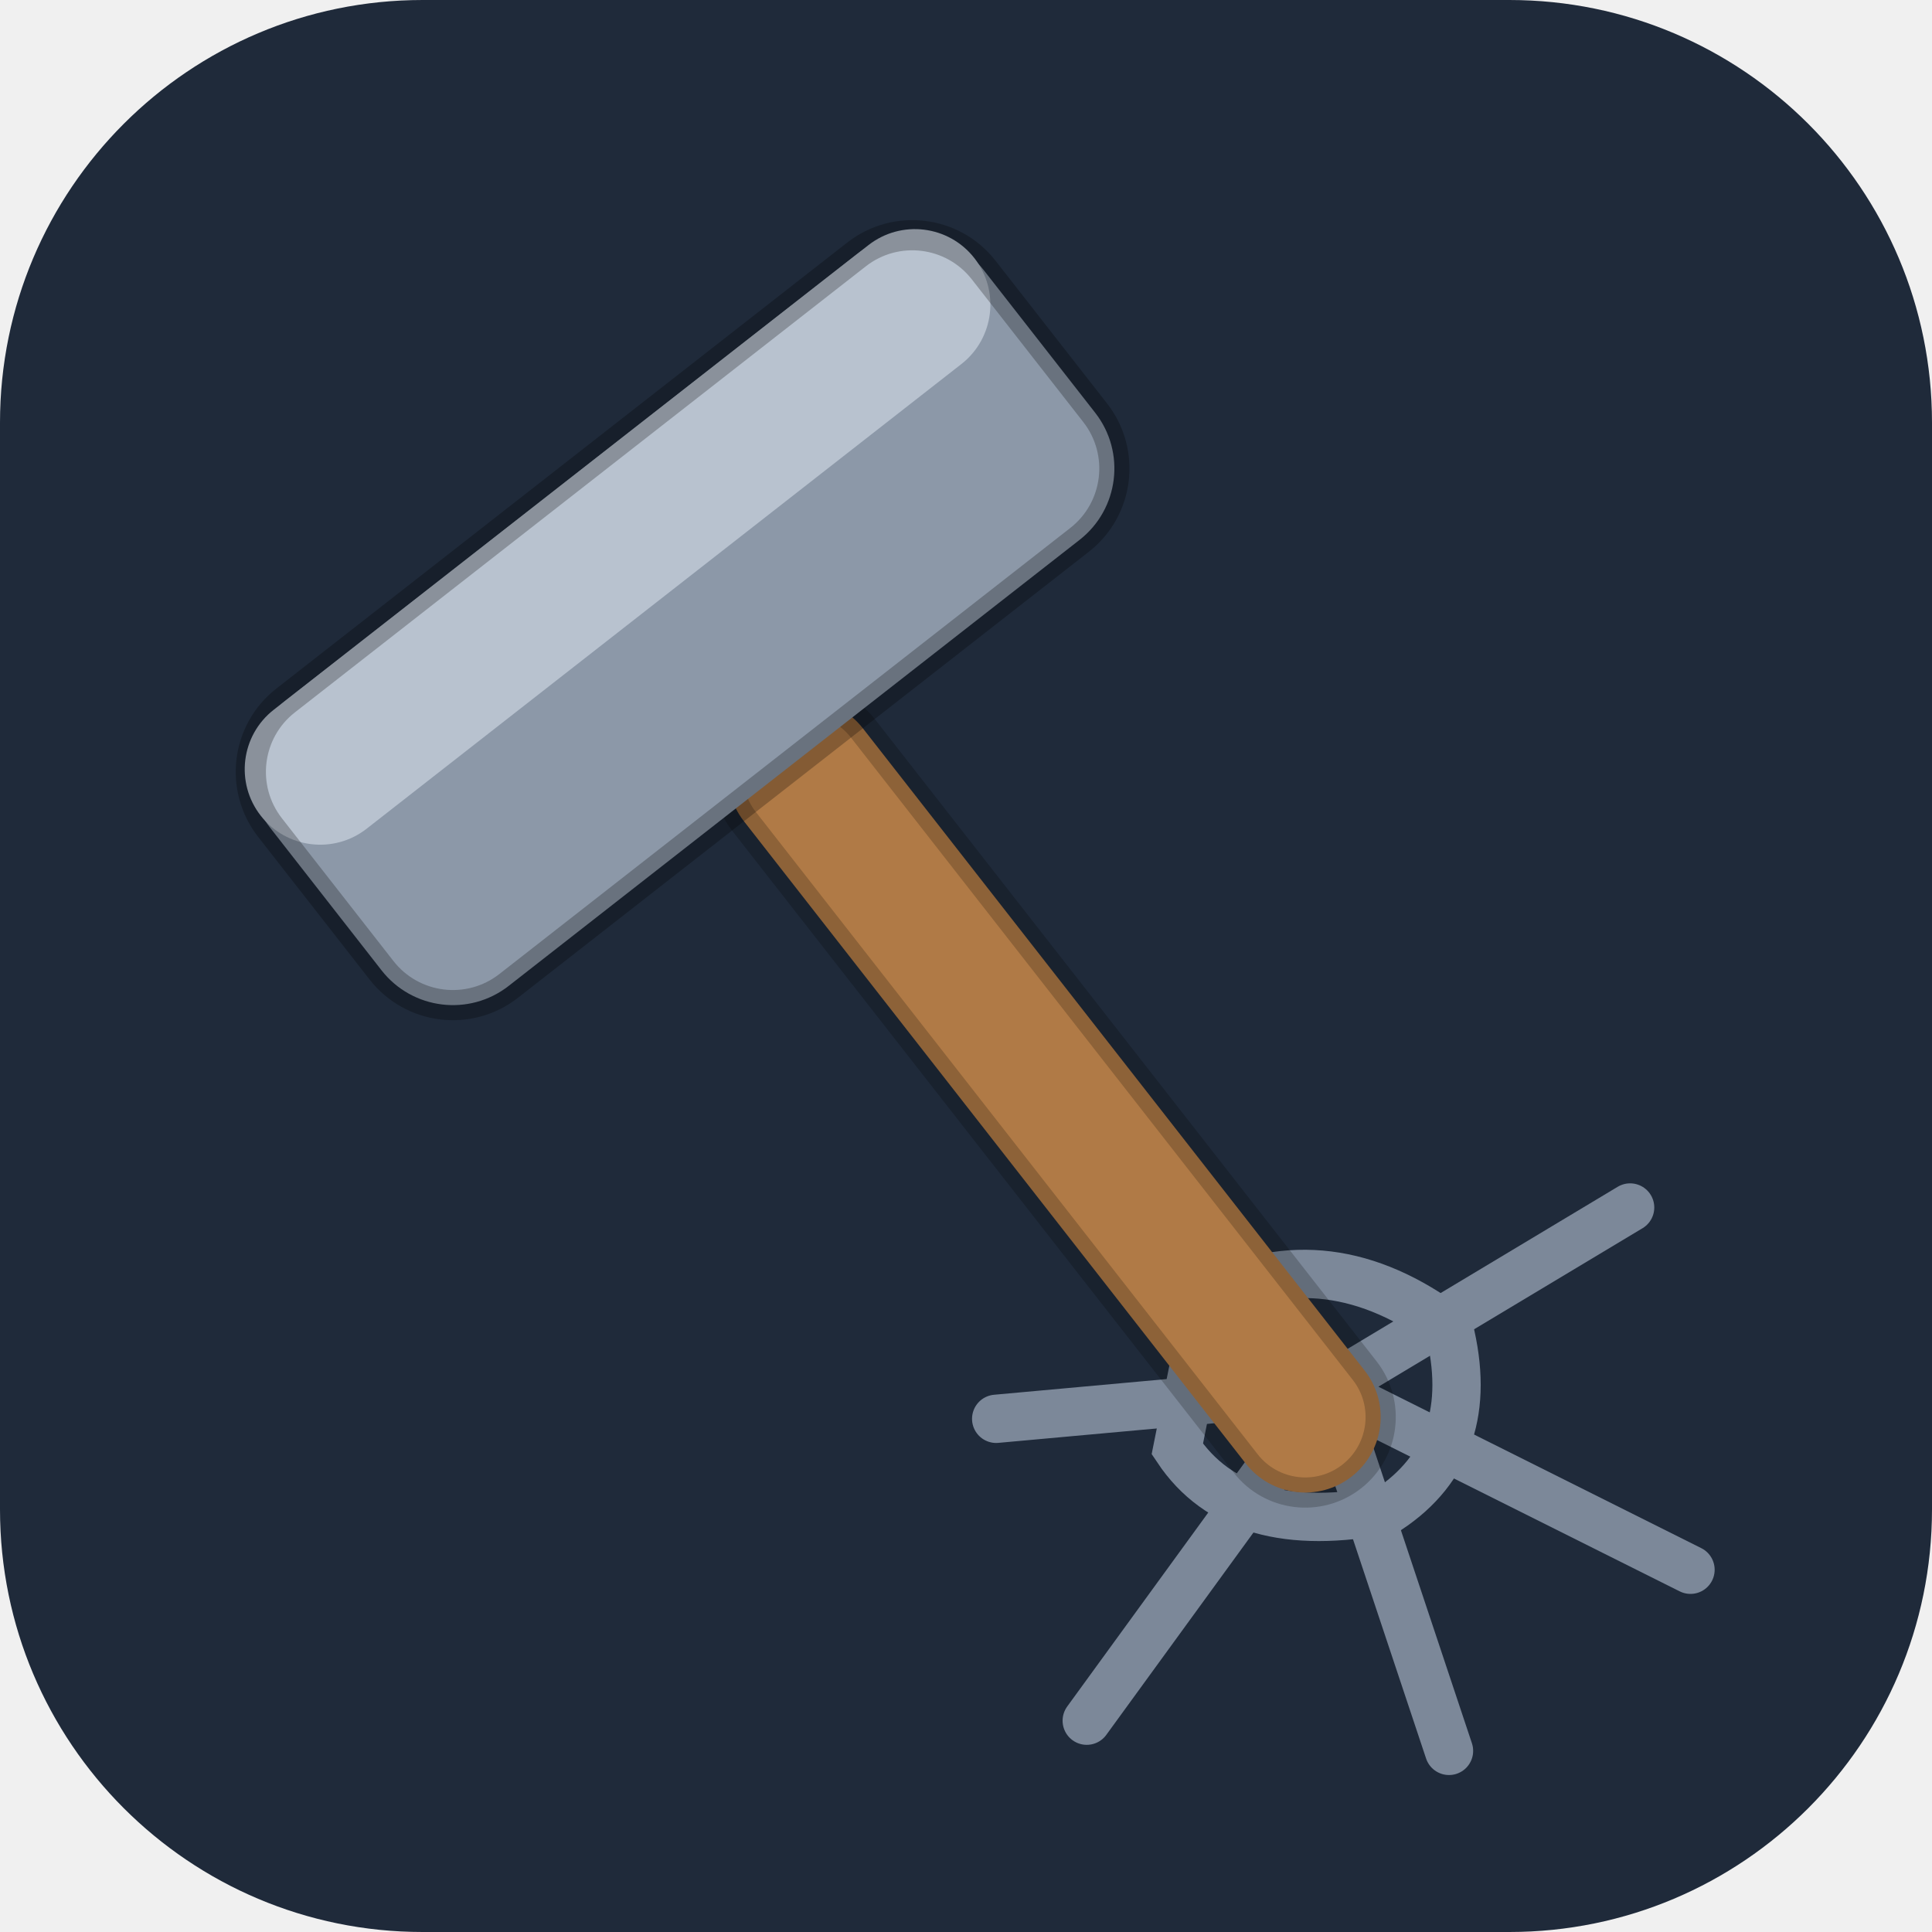
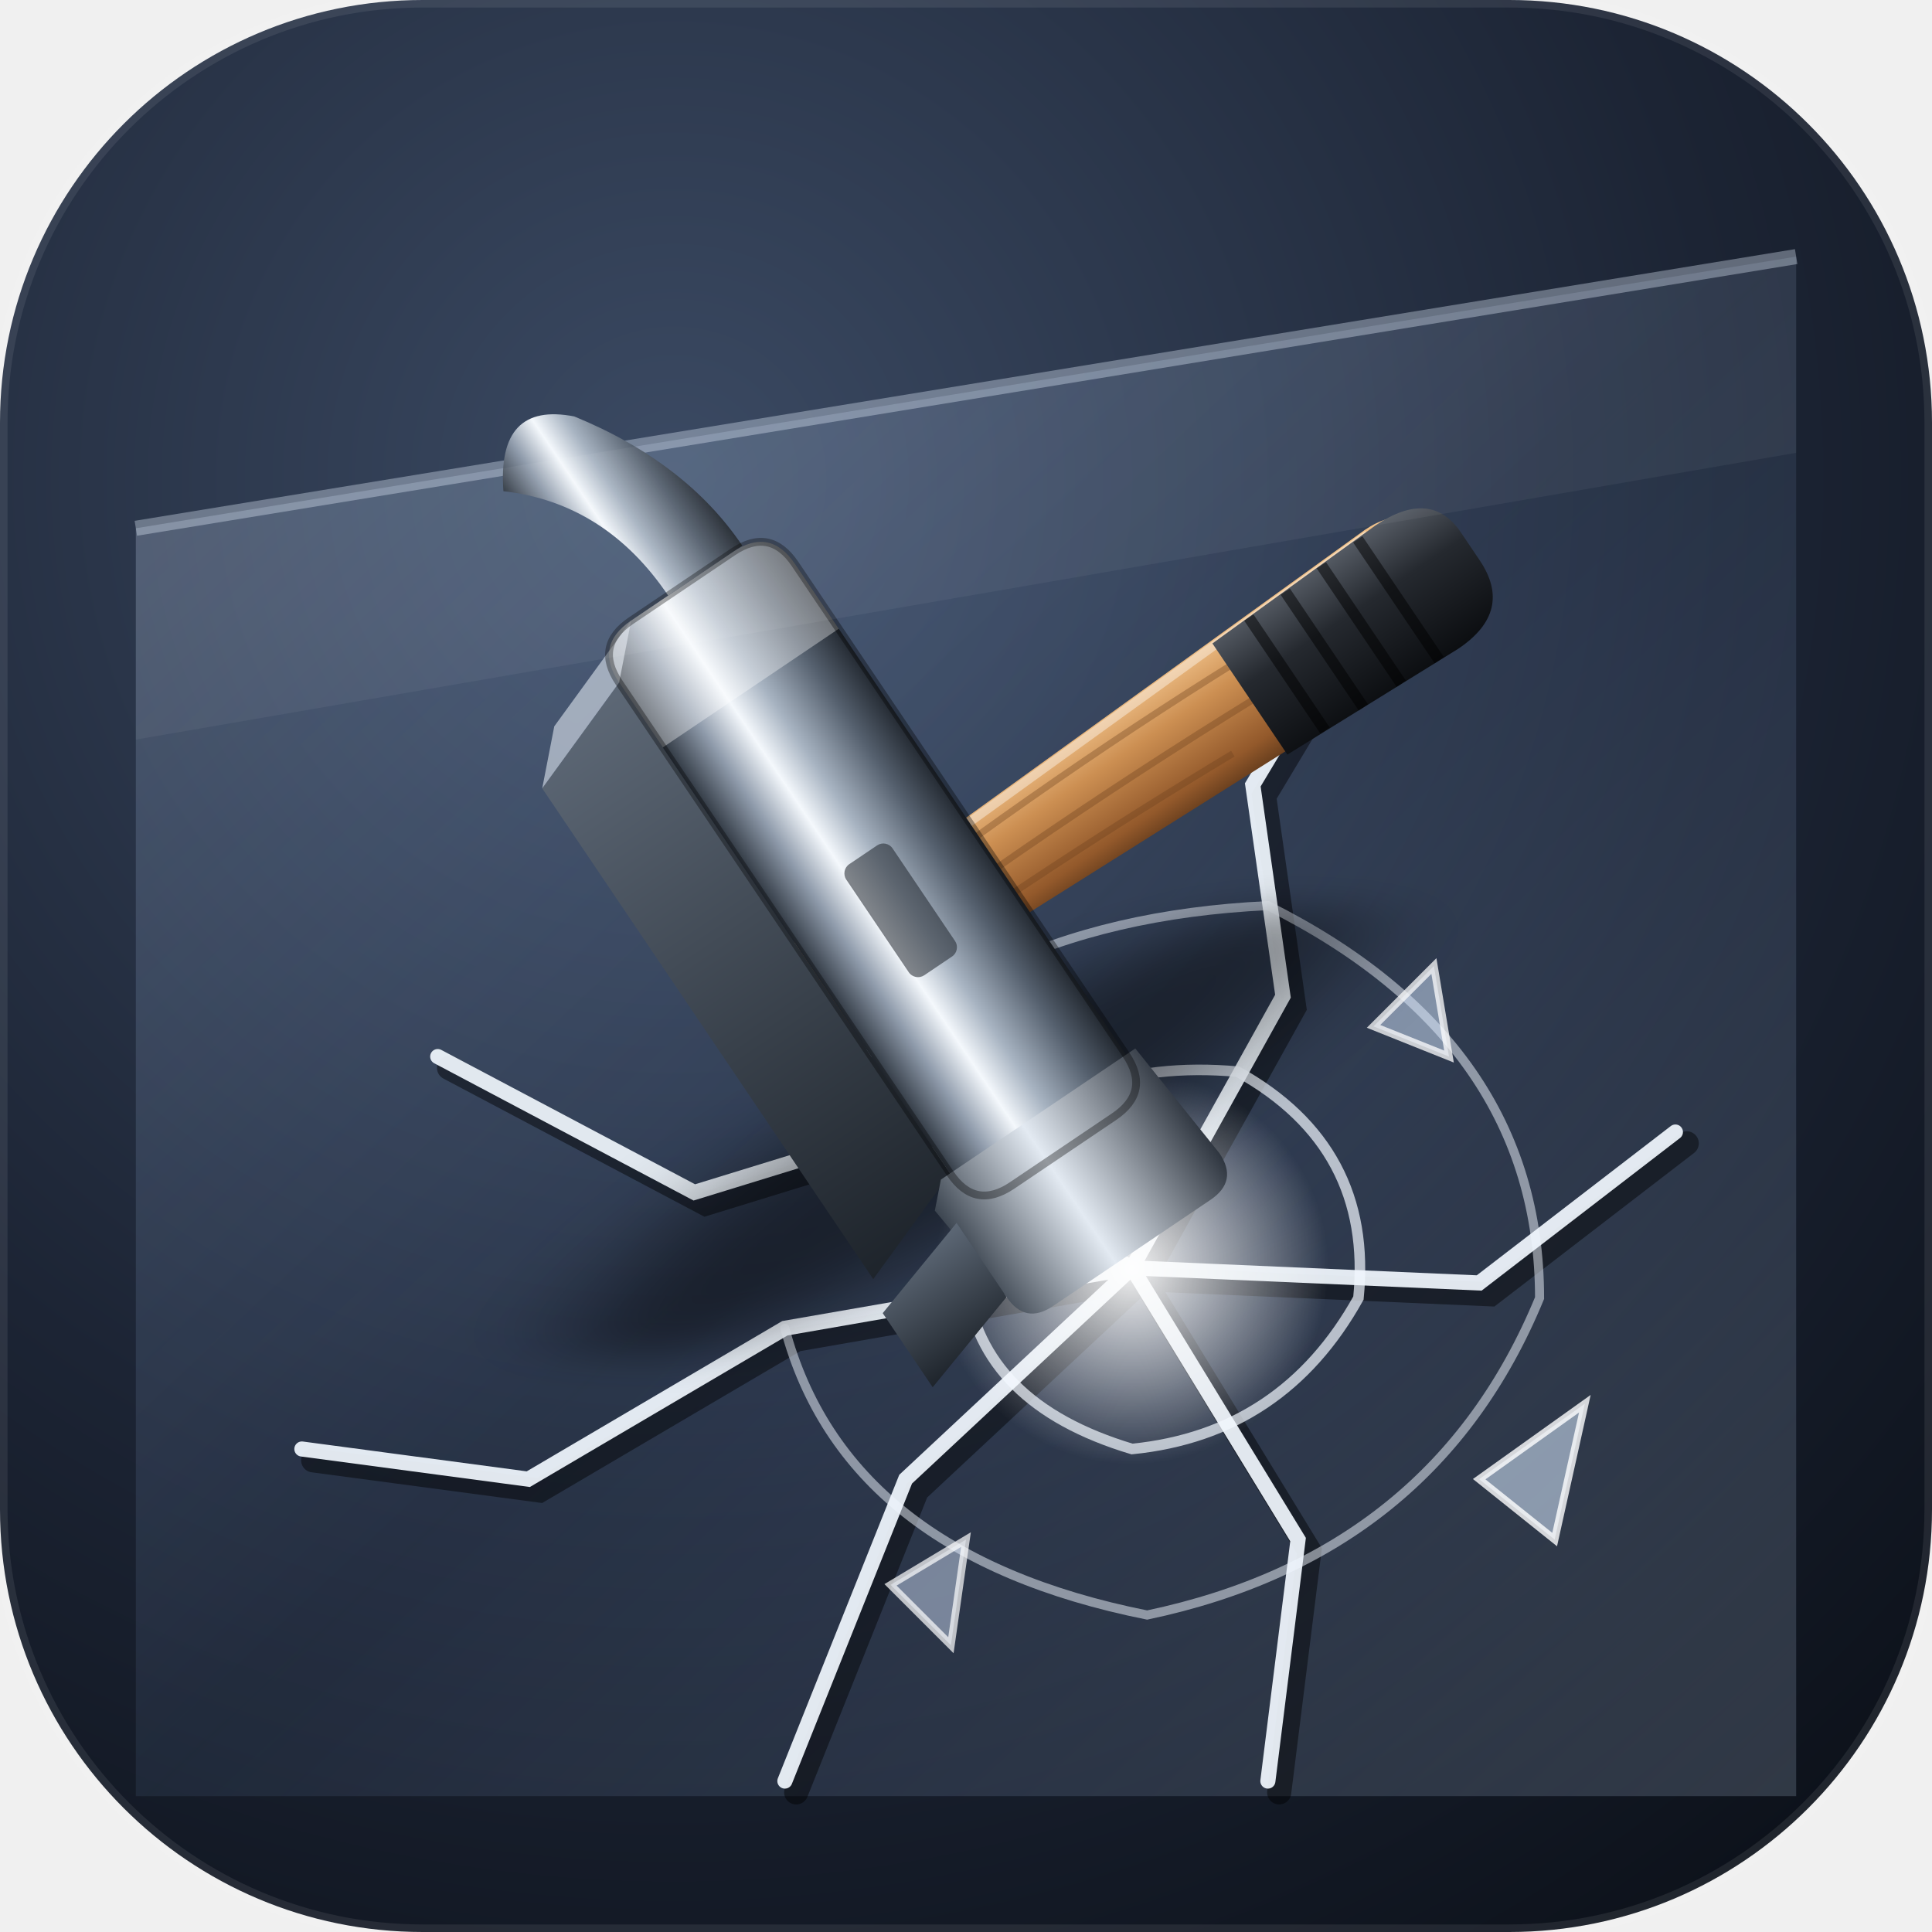
- <svg xmlns="http://www.w3.org/2000/svg" viewBox="0 0 64 64">
-   <rect width="64" height="64" rx="14" fill="#1f2a3a" />
-   <g stroke="#c9d6e8" stroke-width="1.6" stroke-linecap="round" fill="none" opacity="0.55">
-     <path d="M44 46 L54 40 M44 46 L56 52 M44 46 L48 58 M44 46 L36 57 M44 46 L33 47" />
-     <path d="M40 43 Q44 41 48 44 Q49 48 46 50 Q41 51 39 48 Z" />
+ <svg xmlns="http://www.w3.org/2000/svg" viewBox="0 0 256 256" width="256" height="256">
+   <defs>
+     <radialGradient id="bg" cx="0.35" cy="0.25" r="0.9">
+       <stop offset="0" stop-color="#3b4a63" />
+       <stop offset="0.6" stop-color="#1c2434" />
+       <stop offset="1" stop-color="#0d121b" />
+     </radialGradient>
+     <linearGradient id="glass" x1="0" y1="0" x2="1" y2="1">
+       <stop offset="0" stop-color="#cfe4ff" stop-opacity="0.22" />
+       <stop offset="0.5" stop-color="#9cc3ff" stop-opacity="0.08" />
+       <stop offset="1" stop-color="#cfe4ff" stop-opacity="0.18" />
+     </linearGradient>
+     <linearGradient id="steel" x1="0" y1="0" x2="1" y2="0">
+       <stop offset="0" stop-color="#2f3741" />
+       <stop offset="0.2" stop-color="#8f9bab" />
+       <stop offset="0.38" stop-color="#f4f8fc" />
+       <stop offset="0.55" stop-color="#a7b3c1" />
+       <stop offset="0.8" stop-color="#55606e" />
+       <stop offset="1" stop-color="#222830" />
+     </linearGradient>
+     <linearGradient id="steelDark" x1="0" y1="0" x2="0" y2="1">
+       <stop offset="0" stop-color="#5d6876" />
+       <stop offset="1" stop-color="#1e242b" />
+     </linearGradient>
+     <linearGradient id="face" x1="0" y1="0" x2="1" y2="0">
+       <stop offset="0" stop-color="#3c4550" />
+       <stop offset="0.45" stop-color="#e3eaf2" />
+       <stop offset="1" stop-color="#2f3640" />
+     </linearGradient>
+     <linearGradient id="wood" x1="0" y1="0" x2="0" y2="1">
+       <stop offset="0" stop-color="#f0c189" />
+       <stop offset="0.35" stop-color="#cc8f52" />
+       <stop offset="0.8" stop-color="#93592b" />
+       <stop offset="1" stop-color="#5e381a" />
+     </linearGradient>
+     <linearGradient id="grip" x1="0" y1="0" x2="0" y2="1">
+       <stop offset="0" stop-color="#555b64" />
+       <stop offset="0.4" stop-color="#25292f" />
+       <stop offset="1" stop-color="#0c0e11" />
+     </linearGradient>
+     <radialGradient id="flash" cx="0.5" cy="0.5" r="0.5">
+       <stop offset="0" stop-color="#ffffff" stop-opacity="0.95" />
+       <stop offset="1" stop-color="#ffffff" stop-opacity="0" />
+     </radialGradient>
+     <filter id="soft" x="-30%" y="-30%" width="160%" height="160%">
+       <feGaussianBlur stdDeviation="6" />
+     </filter>
+     <clipPath id="tile">
+       <rect width="256" height="256" rx="56" />
+     </clipPath>
+   </defs>
+   <g clip-path="url(#tile)">
+     <rect width="256" height="256" fill="url(#bg)" />
+     <path d="M18 70 L238 34 L238 238 L18 238 Z" fill="url(#glass)" />
+     <path d="M18 70 L238 34" stroke="#e6f0ff" stroke-opacity="0.35" stroke-width="2" />
+     <g stroke-linecap="round" fill="none">
+       <g stroke="#000" stroke-opacity="0.45" stroke-width="3.2" transform="translate(1.5 1.5)">
+         <path d="M150 168 L118 150 L92 158 L58 140 M150 168 L170 132 L166 104 L184 74 M150 168 L196 170 L222 150 M150 168 L172 204 L168 236 M150 168 L120 196 L104 236 M150 168 L104 176 L70 196 L40 192" />
+       </g>
+       <g stroke="#f2f8ff" stroke-opacity="0.92" stroke-width="2">
+         <path d="M150 168 L118 150 L92 158 L58 140 M150 168 L170 132 L166 104 L184 74 M150 168 L196 170 L222 150 M150 168 L172 204 L168 236 M150 168 L120 196 L104 236 M150 168 L104 176 L70 196 L40 192" />
+         <path d="M128 155 Q142 140 164 142 Q182 152 180 172 Q170 190 150 192 Q130 186 128 170 Z" stroke-width="1.4" stroke-opacity="0.7" />
+         <path d="M106 150 Q126 122 168 120 Q204 138 204 172 Q190 206 152 214 Q112 206 104 176" stroke-width="1.2" stroke-opacity="0.5" />
+       </g>
+     </g>
+     <circle cx="150" cy="168" r="26" fill="url(#flash)" />
+     <path d="M196 196 L210 186 L206 204 Z" fill="#d7e8ff" fill-opacity="0.55" stroke="#fff" stroke-opacity="0.8" />
+     <path d="M118 210 L128 204 L126 218 Z" fill="#d7e8ff" fill-opacity="0.45" stroke="#fff" stroke-opacity="0.7" />
+     <path d="M182 136 L190 128 L192 140 Z" fill="#d7e8ff" fill-opacity="0.5" stroke="#fff" stroke-opacity="0.75" />
+     <ellipse cx="128" cy="150" rx="58" ry="11" fill="#000" opacity="0.45" filter="url(#soft)" transform="rotate(-30 128 150)" />
+     <g transform="translate(150 166) scale(0.74) translate(-148.7 -203.3) rotate(-34 128 128)">
+       <path d="M84 122 L210 118 Q220 118 220 128 L220 134 Q220 144 210 144 L84 140 Z" fill="url(#wood)" />
+       <path d="M92 126 Q140 123 184 125 M96 132 Q146 130 196 133 M92 137 Q130 136 168 138" stroke="#6b3f1d" stroke-opacity="0.35" stroke-width="1.2" fill="none" />
+       <path d="M84 123 L210 119" stroke="#fff" stroke-opacity="0.4" stroke-width="1.6" />
+       <path d="M176 119.6 L212 118.4 Q224 118.4 224 128 L224 134 Q224 145 212 145 L176 143.6 Z" fill="url(#grip)" />
+       <path d="M184 119.4 V143.8 M192 119.2 V144.2 M200 118.9 V144.5 M208 118.7 V144.8" stroke="#000" stroke-opacity="0.5" stroke-width="2" />
+       <path d="M62 74 L84 66 L84 172 L62 180 Z" fill="url(#steelDark)" />
+       <path d="M84 66 Q84 58 92 58 L114 58 Q122 58 122 66 L122 172 Q122 180 114 180 L92 180 Q84 180 84 172 Z" fill="url(#steel)" />
+       <path d="M62 74 L84 66 L92 58 L70 66 Z" fill="#c9d2dd" fill-opacity="0.7" />
+       <path d="M86 26 Q100 38 100 58 L116 58 Q116 40 104 22 Q94 12 86 26 Z" fill="url(#steel)" />
+       <path d="M78 176 L82 172 L124 172 L126 196 Q126 202 120 202 L86 202 Q80 202 80 196 Z" fill="url(#face)" />
+       <path d="M80 196 L60 202 L60 186 L80 180 Z" fill="url(#steelDark)" />
+       <path d="M84 66 Q84 58 92 58 L114 58 Q122 58 122 66 L122 80 L84 80 Z" fill="#fff" fill-opacity="0.35" />
+       <path d="M84 66 Q84 58 92 58 L114 58 Q122 58 122 66 L122 172 Q122 180 114 180 L92 180 Q84 180 84 172 Z" fill="none" stroke="#000" stroke-opacity="0.35" stroke-width="1.4" />
+       <rect x="98" y="116" width="10" height="24" rx="2" fill="#20262d" fill-opacity="0.55" />
+     </g>
+     <path d="M18 70 L238 34 L238 60 L18 98 Z" fill="#ffffff" fill-opacity="0.05" />
  </g>
-   <g transform="rotate(-38 30 30)">
-     <rect x="27.5" y="22" width="5" height="32" rx="2.5" fill="#b07a46" />
-     <rect x="27.5" y="22" width="5" height="32" rx="2.5" fill="none" stroke="#000" stroke-opacity="0.2" />
-     <rect x="15" y="12" width="30" height="12" rx="3" fill="#8c98a8" />
-     <rect x="15" y="12" width="30" height="5" rx="2.5" fill="#b8c2cf" />
-     <rect x="15" y="12" width="30" height="12" rx="3" fill="none" stroke="#000" stroke-opacity="0.25" />
-   </g>
+   <rect width="256" height="256" rx="56" fill="none" stroke="#fff" stroke-opacity="0.08" stroke-width="2" />
</svg>
